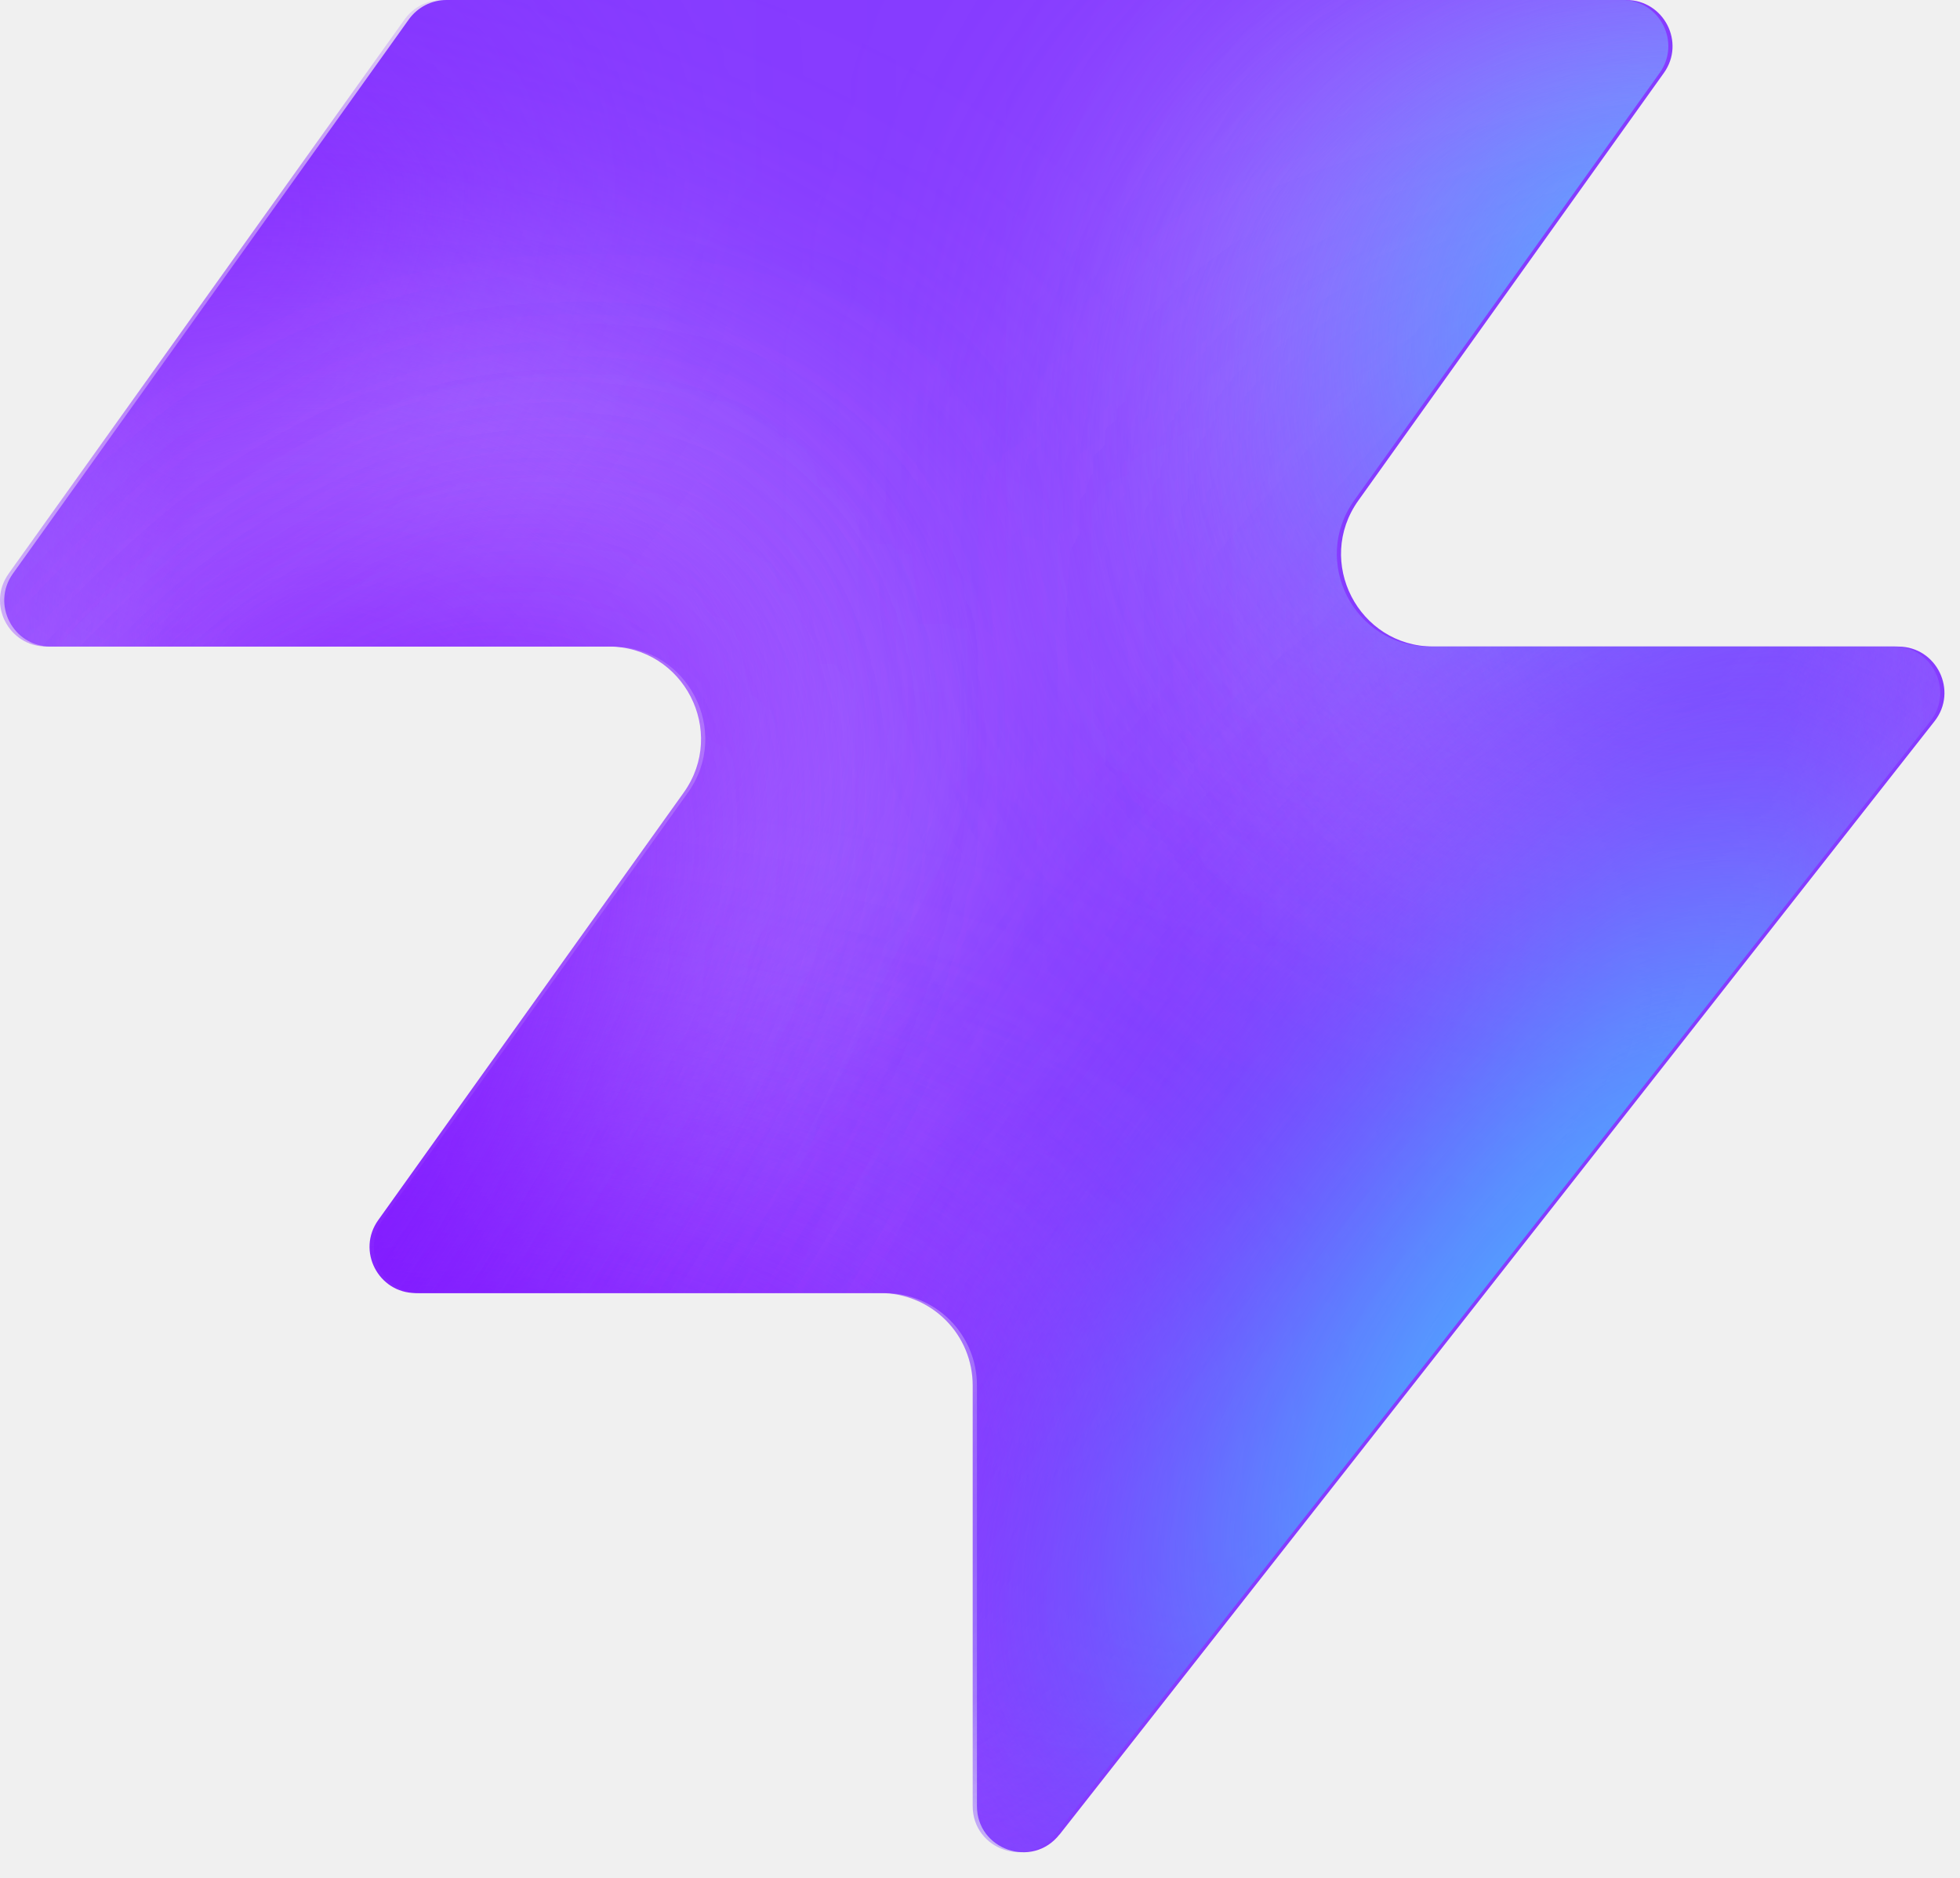
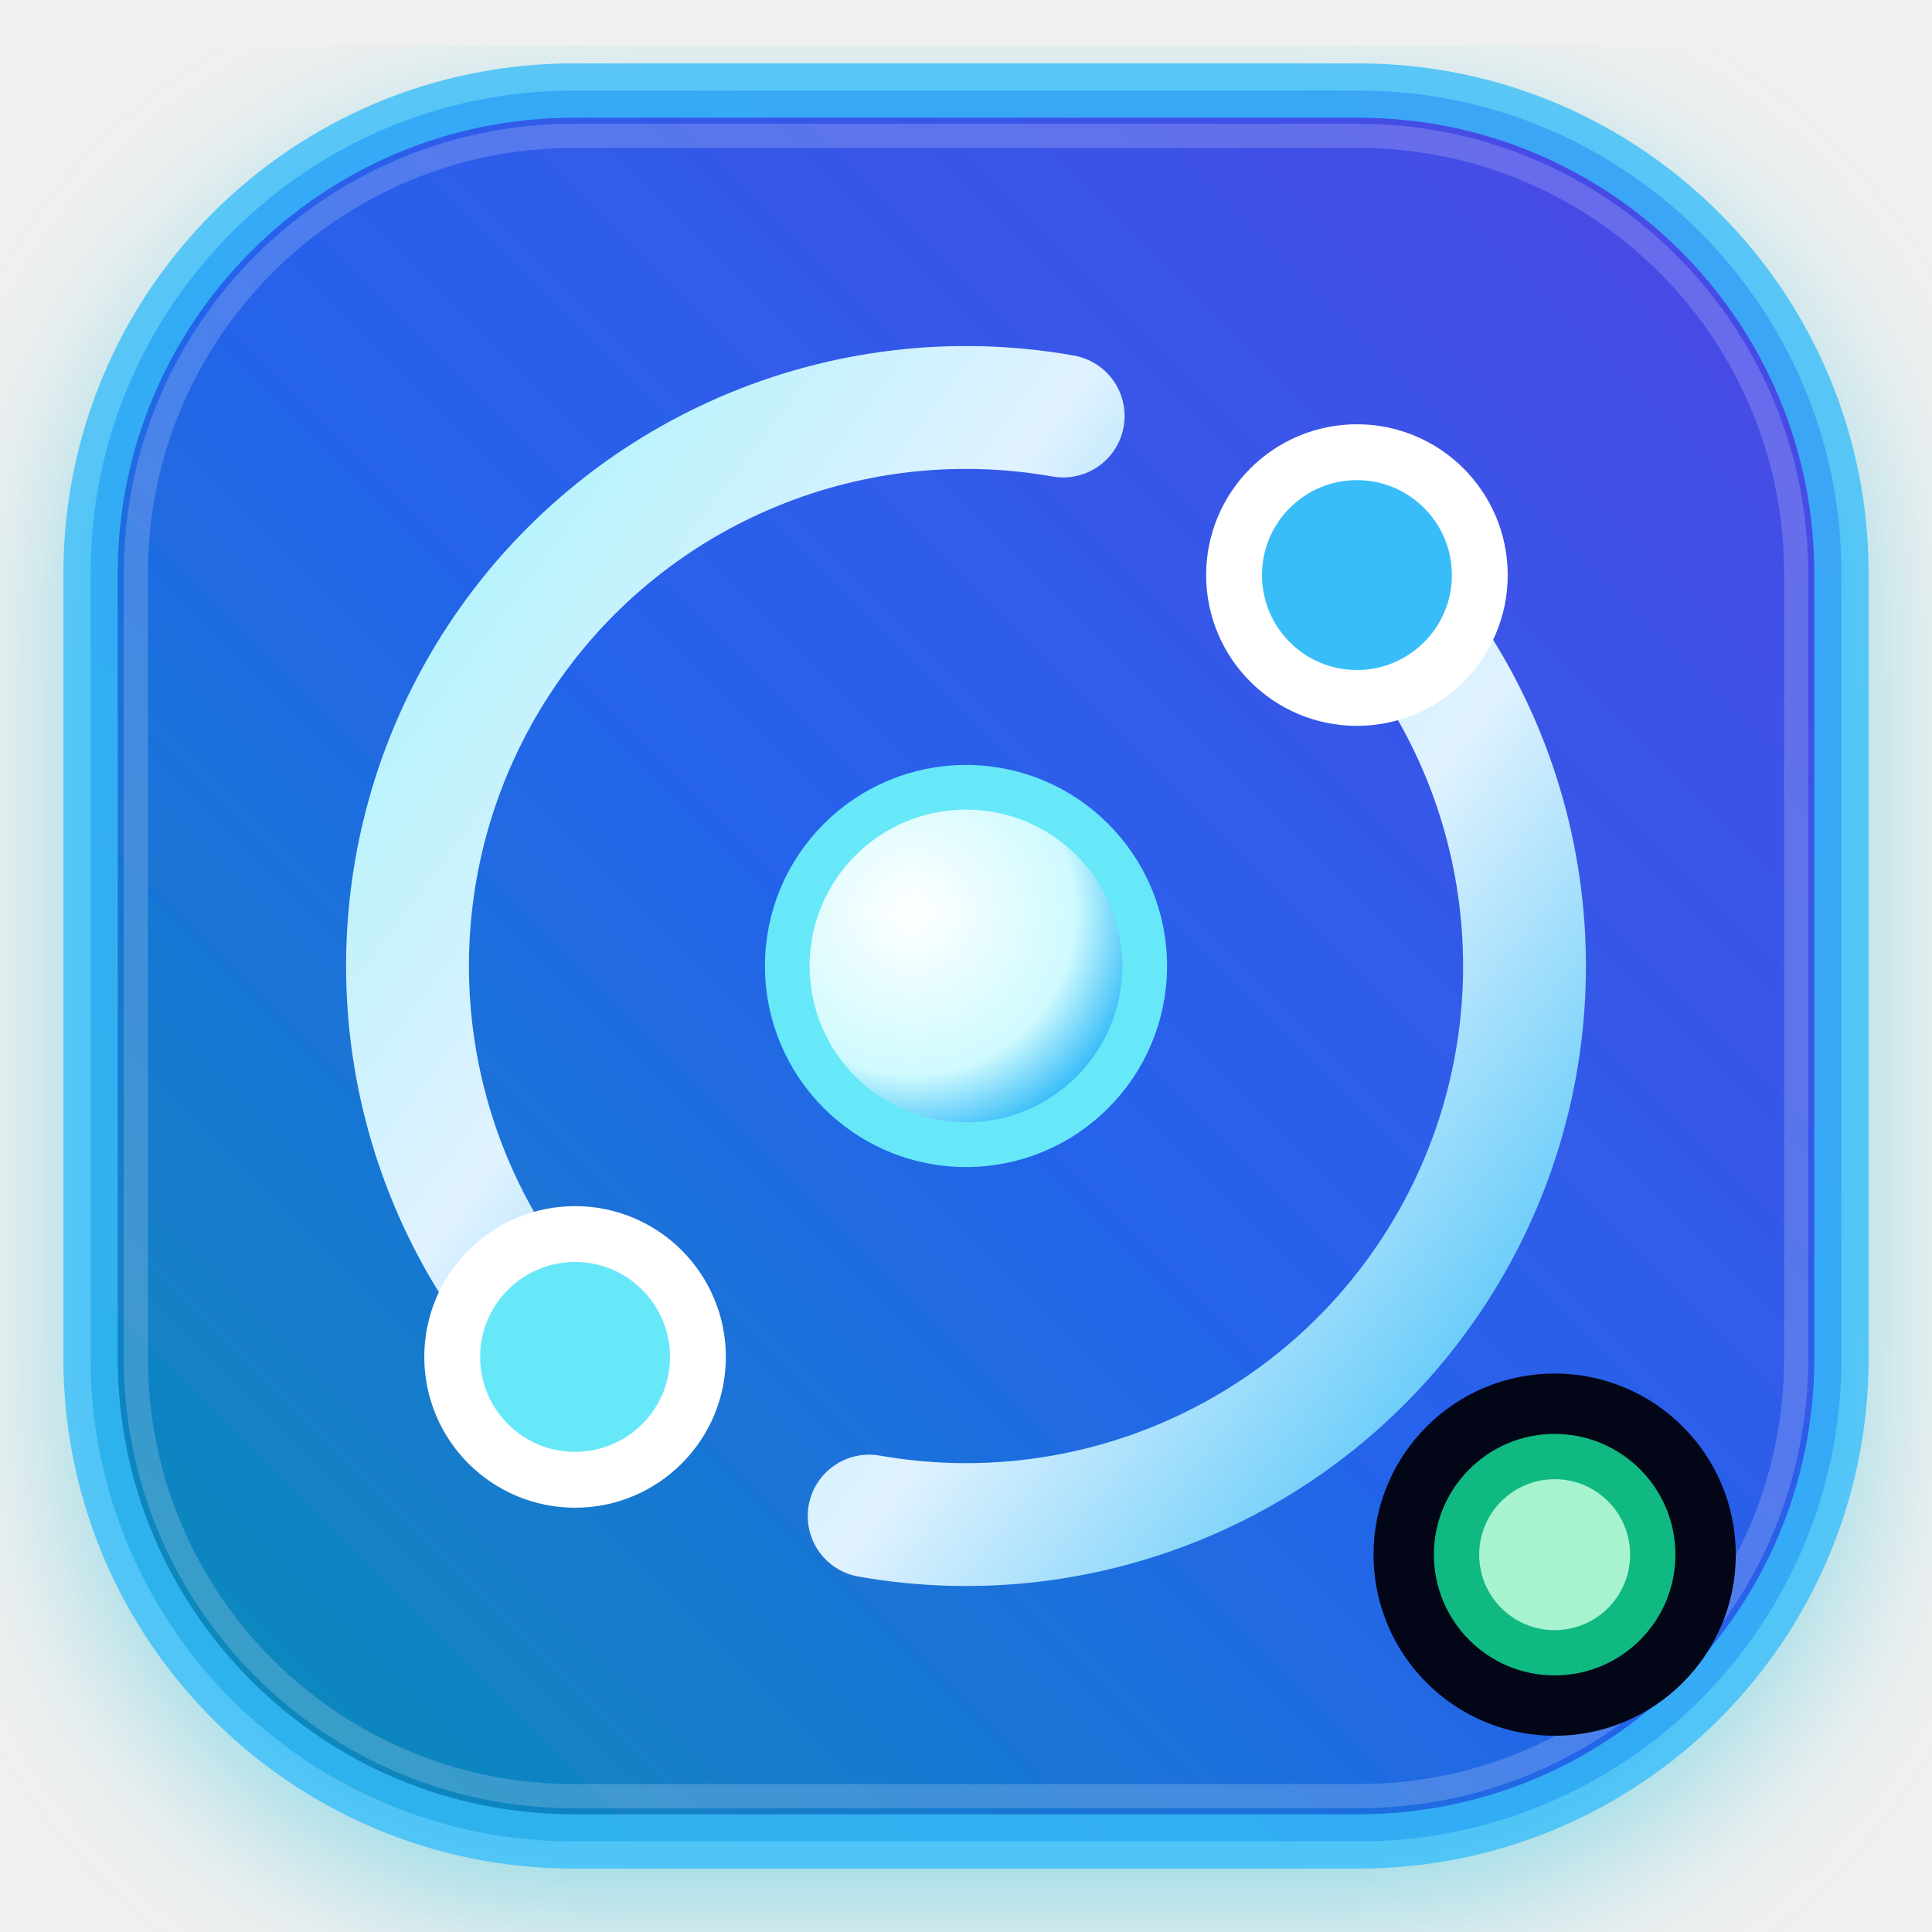
- <svg xmlns="http://www.w3.org/2000/svg" width="48" height="46" fill="none" viewBox="0 0 48 46">
-   <path fill="#863bff" d="M25.946 44.938c-.664.845-2.021.375-2.021-.698V33.937a2.26 2.26 0 0 0-2.262-2.262H10.287c-.92 0-1.456-1.04-.92-1.788l7.48-10.471c1.07-1.497 0-3.578-1.842-3.578H1.237c-.92 0-1.456-1.04-.92-1.788L10.013.474c.214-.297.556-.474.92-.474h28.894c.92 0 1.456 1.04.92 1.788l-7.48 10.471c-1.07 1.498 0 3.579 1.842 3.579h11.377c.943 0 1.473 1.088.89 1.83L25.947 44.94z" style="fill:#863bff;fill:color(display-p3 .525 .23 1);fill-opacity:1" />
-   <mask id="a" width="48" height="46" x="0" y="0" maskUnits="userSpaceOnUse" style="mask-type:alpha">
-     <path fill="#000" d="M25.842 44.938c-.664.844-2.021.375-2.021-.698V33.937a2.26 2.26 0 0 0-2.262-2.262H10.183c-.92 0-1.456-1.04-.92-1.788l7.48-10.471c1.07-1.498 0-3.579-1.842-3.579H1.133c-.92 0-1.456-1.04-.92-1.787L9.91.473c.214-.297.556-.474.92-.474h28.894c.92 0 1.456 1.04.92 1.788l-7.48 10.471c-1.07 1.498 0 3.578 1.842 3.578h11.377c.943 0 1.473 1.088.89 1.832L25.843 44.94z" style="fill:#000;fill-opacity:1" />
-   </mask>
-   <g mask="url(#a)">
-     <g filter="url(#b)">
-       <ellipse cx="5.508" cy="14.704" fill="#ede6ff" rx="5.508" ry="14.704" style="fill:#ede6ff;fill:color(display-p3 .927 .903 1);fill-opacity:1" transform="matrix(.00324 1 1 -.00324 -4.47 31.516)" />
-     </g>
-     <g filter="url(#c)">
-       <ellipse cx="10.399" cy="29.851" fill="#ede6ff" rx="10.399" ry="29.851" style="fill:#ede6ff;fill:color(display-p3 .927 .903 1);fill-opacity:1" transform="matrix(.00324 1 1 -.00324 -39.328 7.883)" />
-     </g>
-     <g filter="url(#d)">
-       <ellipse cx="5.508" cy="30.487" fill="#7e14ff" rx="5.508" ry="30.487" style="fill:#7e14ff;fill:color(display-p3 .492 .077 1);fill-opacity:1" transform="rotate(89.814 -25.913 -14.639)scale(1 -1)" />
-     </g>
-     <g filter="url(#e)">
-       <ellipse cx="5.508" cy="30.599" fill="#7e14ff" rx="5.508" ry="30.599" style="fill:#7e14ff;fill:color(display-p3 .492 .077 1);fill-opacity:1" transform="rotate(89.814 -32.644 -3.334)scale(1 -1)" />
-     </g>
-     <g filter="url(#f)">
-       <ellipse cx="5.508" cy="30.599" fill="#7e14ff" rx="5.508" ry="30.599" style="fill:#7e14ff;fill:color(display-p3 .492 .077 1);fill-opacity:1" transform="matrix(.00324 1 1 -.00324 -34.34 30.47)" />
-     </g>
-     <g filter="url(#g)">
-       <ellipse cx="14.072" cy="22.078" fill="#ede6ff" rx="14.072" ry="22.078" style="fill:#ede6ff;fill:color(display-p3 .927 .903 1);fill-opacity:1" transform="rotate(93.35 24.506 48.493)scale(-1 1)" />
-     </g>
-     <g filter="url(#h)">
-       <ellipse cx="3.47" cy="21.501" fill="#7e14ff" rx="3.47" ry="21.501" style="fill:#7e14ff;fill:color(display-p3 .492 .077 1);fill-opacity:1" transform="rotate(89.009 28.708 47.59)scale(-1 1)" />
-     </g>
-     <g filter="url(#i)">
-       <ellipse cx="3.47" cy="21.501" fill="#7e14ff" rx="3.47" ry="21.501" style="fill:#7e14ff;fill:color(display-p3 .492 .077 1);fill-opacity:1" transform="rotate(89.009 28.708 47.59)scale(-1 1)" />
-     </g>
-     <g filter="url(#j)">
-       <ellipse cx=".387" cy="8.972" fill="#7e14ff" rx="4.407" ry="29.108" style="fill:#7e14ff;fill:color(display-p3 .492 .077 1);fill-opacity:1" transform="rotate(39.51 .387 8.972)" />
-     </g>
-     <g filter="url(#k)">
-       <ellipse cx="47.523" cy="-6.092" fill="#7e14ff" rx="4.407" ry="29.108" style="fill:#7e14ff;fill:color(display-p3 .492 .077 1);fill-opacity:1" transform="rotate(37.892 47.523 -6.092)" />
-     </g>
-     <g filter="url(#l)">
-       <ellipse cx="41.412" cy="6.333" fill="#47bfff" rx="5.971" ry="9.665" style="fill:#47bfff;fill:color(display-p3 .28 .748 1);fill-opacity:1" transform="rotate(37.892 41.412 6.333)" />
-     </g>
-     <g filter="url(#m)">
-       <ellipse cx="-1.879" cy="38.332" fill="#7e14ff" rx="4.407" ry="29.108" style="fill:#7e14ff;fill:color(display-p3 .492 .077 1);fill-opacity:1" transform="rotate(37.892 -1.88 38.332)" />
-     </g>
-     <g filter="url(#n)">
-       <ellipse cx="-1.879" cy="38.332" fill="#7e14ff" rx="4.407" ry="29.108" style="fill:#7e14ff;fill:color(display-p3 .492 .077 1);fill-opacity:1" transform="rotate(37.892 -1.88 38.332)" />
-     </g>
-     <g filter="url(#o)">
-       <ellipse cx="35.651" cy="29.907" fill="#7e14ff" rx="4.407" ry="29.108" style="fill:#7e14ff;fill:color(display-p3 .492 .077 1);fill-opacity:1" transform="rotate(37.892 35.651 29.907)" />
-     </g>
-     <g filter="url(#p)">
-       <ellipse cx="38.418" cy="32.4" fill="#47bfff" rx="5.971" ry="15.297" style="fill:#47bfff;fill:color(display-p3 .28 .748 1);fill-opacity:1" transform="rotate(37.892 38.418 32.4)" />
-     </g>
+ <svg xmlns="http://www.w3.org/2000/svg" viewBox="0 0 64 64" fill="none">
+   <defs>
+     <linearGradient id="astrovia-grad" x1="0%" y1="100%" x2="100%" y2="0%">
+       <stop offset="0%" stop-color="#0891b2" />
+       <stop offset="48%" stop-color="#2563eb" />
+       <stop offset="100%" stop-color="#4f46e5" />
+     </linearGradient>
+     <filter id="astrovia-glow" x="-20%" y="-20%" width="140%" height="140%">
+       <feDropShadow dx="0" dy="1.5" stdDeviation="2.5" flood-color="#06b6d4" flood-opacity="0.4" />
+     </filter>
+     <linearGradient id="orbit-stroke" x1="0%" y1="0%" x2="100%" y2="100%">
+       <stop offset="0%" stop-color="#a5f3fc" />
+       <stop offset="50%" stop-color="#e0f2fe" />
+       <stop offset="100%" stop-color="#38bdf8" />
+     </linearGradient>
+     <radialGradient id="star-core" cx="35%" cy="35%" r="65%">
+       <stop offset="0%" stop-color="#ffffff" />
+       <stop offset="70%" stop-color="#cffafe" />
+       <stop offset="100%" stop-color="#38bdf8" />
+     </radialGradient>
+   </defs>
+   <rect x="3" y="3" width="58" height="58" rx="16" fill="url(#astrovia-grad)" stroke="#38bdf8" stroke-width="1.8" stroke-opacity="0.8" filter="url(#astrovia-glow)" />
+   <rect x="4.5" y="4.5" width="55" height="55" rx="14.5" stroke="#ffffff" stroke-width="0.8" stroke-opacity="0.18" fill="none" />
+   <g transform="translate(32, 32) scale(1.85) translate(-12, -12)" fill="none" stroke-linecap="round" stroke-linejoin="round">
+     <path d="M20.341 6.484A10 10 0 0 1 10.266 21.85" stroke="url(#orbit-stroke)" stroke-width="2.2" />
+     <path d="M3.659 17.516A10 10 0 0 1 13.74 2.152" stroke="url(#orbit-stroke)" stroke-width="2.2" />
+     <circle cx="12" cy="12" r="3.2" fill="url(#star-core)" stroke="#67e8f9" stroke-width="0.8" />
+     <circle cx="19" cy="5" r="2.2" fill="#38bdf8" stroke="#ffffff" stroke-width="1" />
+     <circle cx="5" cy="19" r="2.2" fill="#67e8f9" stroke="#ffffff" stroke-width="1" />
  </g>
-   <defs>
-     <filter id="b" width="60.045" height="41.654" x="-19.77" y="16.149" color-interpolation-filters="sRGB" filterUnits="userSpaceOnUse">
-       <feFlood flood-opacity="0" result="BackgroundImageFix" />
-       <feBlend in="SourceGraphic" in2="BackgroundImageFix" result="shape" />
-       <feGaussianBlur result="effect1_foregroundBlur_2002_17158" stdDeviation="7.659" />
-     </filter>
-     <filter id="c" width="90.34" height="51.437" x="-54.613" y="-7.533" color-interpolation-filters="sRGB" filterUnits="userSpaceOnUse">
-       <feFlood flood-opacity="0" result="BackgroundImageFix" />
-       <feBlend in="SourceGraphic" in2="BackgroundImageFix" result="shape" />
-       <feGaussianBlur result="effect1_foregroundBlur_2002_17158" stdDeviation="7.659" />
-     </filter>
-     <filter id="d" width="79.355" height="29.4" x="-49.64" y="2.03" color-interpolation-filters="sRGB" filterUnits="userSpaceOnUse">
-       <feFlood flood-opacity="0" result="BackgroundImageFix" />
-       <feBlend in="SourceGraphic" in2="BackgroundImageFix" result="shape" />
-       <feGaussianBlur result="effect1_foregroundBlur_2002_17158" stdDeviation="4.596" />
-     </filter>
-     <filter id="e" width="79.579" height="29.4" x="-45.045" y="20.029" color-interpolation-filters="sRGB" filterUnits="userSpaceOnUse">
-       <feFlood flood-opacity="0" result="BackgroundImageFix" />
-       <feBlend in="SourceGraphic" in2="BackgroundImageFix" result="shape" />
-       <feGaussianBlur result="effect1_foregroundBlur_2002_17158" stdDeviation="4.596" />
-     </filter>
-     <filter id="f" width="79.579" height="29.4" x="-43.513" y="21.178" color-interpolation-filters="sRGB" filterUnits="userSpaceOnUse">
-       <feFlood flood-opacity="0" result="BackgroundImageFix" />
-       <feBlend in="SourceGraphic" in2="BackgroundImageFix" result="shape" />
-       <feGaussianBlur result="effect1_foregroundBlur_2002_17158" stdDeviation="4.596" />
-     </filter>
-     <filter id="g" width="74.749" height="58.852" x="15.756" y="-17.901" color-interpolation-filters="sRGB" filterUnits="userSpaceOnUse">
-       <feFlood flood-opacity="0" result="BackgroundImageFix" />
-       <feBlend in="SourceGraphic" in2="BackgroundImageFix" result="shape" />
-       <feGaussianBlur result="effect1_foregroundBlur_2002_17158" stdDeviation="7.659" />
-     </filter>
-     <filter id="h" width="61.377" height="25.362" x="23.548" y="2.284" color-interpolation-filters="sRGB" filterUnits="userSpaceOnUse">
-       <feFlood flood-opacity="0" result="BackgroundImageFix" />
-       <feBlend in="SourceGraphic" in2="BackgroundImageFix" result="shape" />
-       <feGaussianBlur result="effect1_foregroundBlur_2002_17158" stdDeviation="4.596" />
-     </filter>
-     <filter id="i" width="61.377" height="25.362" x="23.548" y="2.284" color-interpolation-filters="sRGB" filterUnits="userSpaceOnUse">
-       <feFlood flood-opacity="0" result="BackgroundImageFix" />
-       <feBlend in="SourceGraphic" in2="BackgroundImageFix" result="shape" />
-       <feGaussianBlur result="effect1_foregroundBlur_2002_17158" stdDeviation="4.596" />
-     </filter>
-     <filter id="j" width="56.045" height="63.649" x="-27.636" y="-22.853" color-interpolation-filters="sRGB" filterUnits="userSpaceOnUse">
-       <feFlood flood-opacity="0" result="BackgroundImageFix" />
-       <feBlend in="SourceGraphic" in2="BackgroundImageFix" result="shape" />
-       <feGaussianBlur result="effect1_foregroundBlur_2002_17158" stdDeviation="4.596" />
-     </filter>
-     <filter id="k" width="54.814" height="64.646" x="20.116" y="-38.415" color-interpolation-filters="sRGB" filterUnits="userSpaceOnUse">
-       <feFlood flood-opacity="0" result="BackgroundImageFix" />
-       <feBlend in="SourceGraphic" in2="BackgroundImageFix" result="shape" />
-       <feGaussianBlur result="effect1_foregroundBlur_2002_17158" stdDeviation="4.596" />
-     </filter>
-     <filter id="l" width="33.541" height="35.313" x="24.641" y="-11.323" color-interpolation-filters="sRGB" filterUnits="userSpaceOnUse">
-       <feFlood flood-opacity="0" result="BackgroundImageFix" />
-       <feBlend in="SourceGraphic" in2="BackgroundImageFix" result="shape" />
-       <feGaussianBlur result="effect1_foregroundBlur_2002_17158" stdDeviation="4.596" />
-     </filter>
-     <filter id="m" width="54.814" height="64.646" x="-29.286" y="6.009" color-interpolation-filters="sRGB" filterUnits="userSpaceOnUse">
-       <feFlood flood-opacity="0" result="BackgroundImageFix" />
-       <feBlend in="SourceGraphic" in2="BackgroundImageFix" result="shape" />
-       <feGaussianBlur result="effect1_foregroundBlur_2002_17158" stdDeviation="4.596" />
-     </filter>
-     <filter id="n" width="54.814" height="64.646" x="-29.286" y="6.009" color-interpolation-filters="sRGB" filterUnits="userSpaceOnUse">
-       <feFlood flood-opacity="0" result="BackgroundImageFix" />
-       <feBlend in="SourceGraphic" in2="BackgroundImageFix" result="shape" />
-       <feGaussianBlur result="effect1_foregroundBlur_2002_17158" stdDeviation="4.596" />
-     </filter>
-     <filter id="o" width="54.814" height="64.646" x="8.244" y="-2.416" color-interpolation-filters="sRGB" filterUnits="userSpaceOnUse">
-       <feFlood flood-opacity="0" result="BackgroundImageFix" />
-       <feBlend in="SourceGraphic" in2="BackgroundImageFix" result="shape" />
-       <feGaussianBlur result="effect1_foregroundBlur_2002_17158" stdDeviation="4.596" />
-     </filter>
-     <filter id="p" width="39.409" height="43.623" x="18.713" y="10.588" color-interpolation-filters="sRGB" filterUnits="userSpaceOnUse">
-       <feFlood flood-opacity="0" result="BackgroundImageFix" />
-       <feBlend in="SourceGraphic" in2="BackgroundImageFix" result="shape" />
-       <feGaussianBlur result="effect1_foregroundBlur_2002_17158" stdDeviation="4.596" />
-     </filter>
-   </defs>
+   <circle cx="51.5" cy="51.5" r="5" fill="#10b981" stroke="#020617" stroke-width="2" />
+   <circle cx="51.5" cy="51.5" r="2.5" fill="#a7f3d0" />
</svg>
